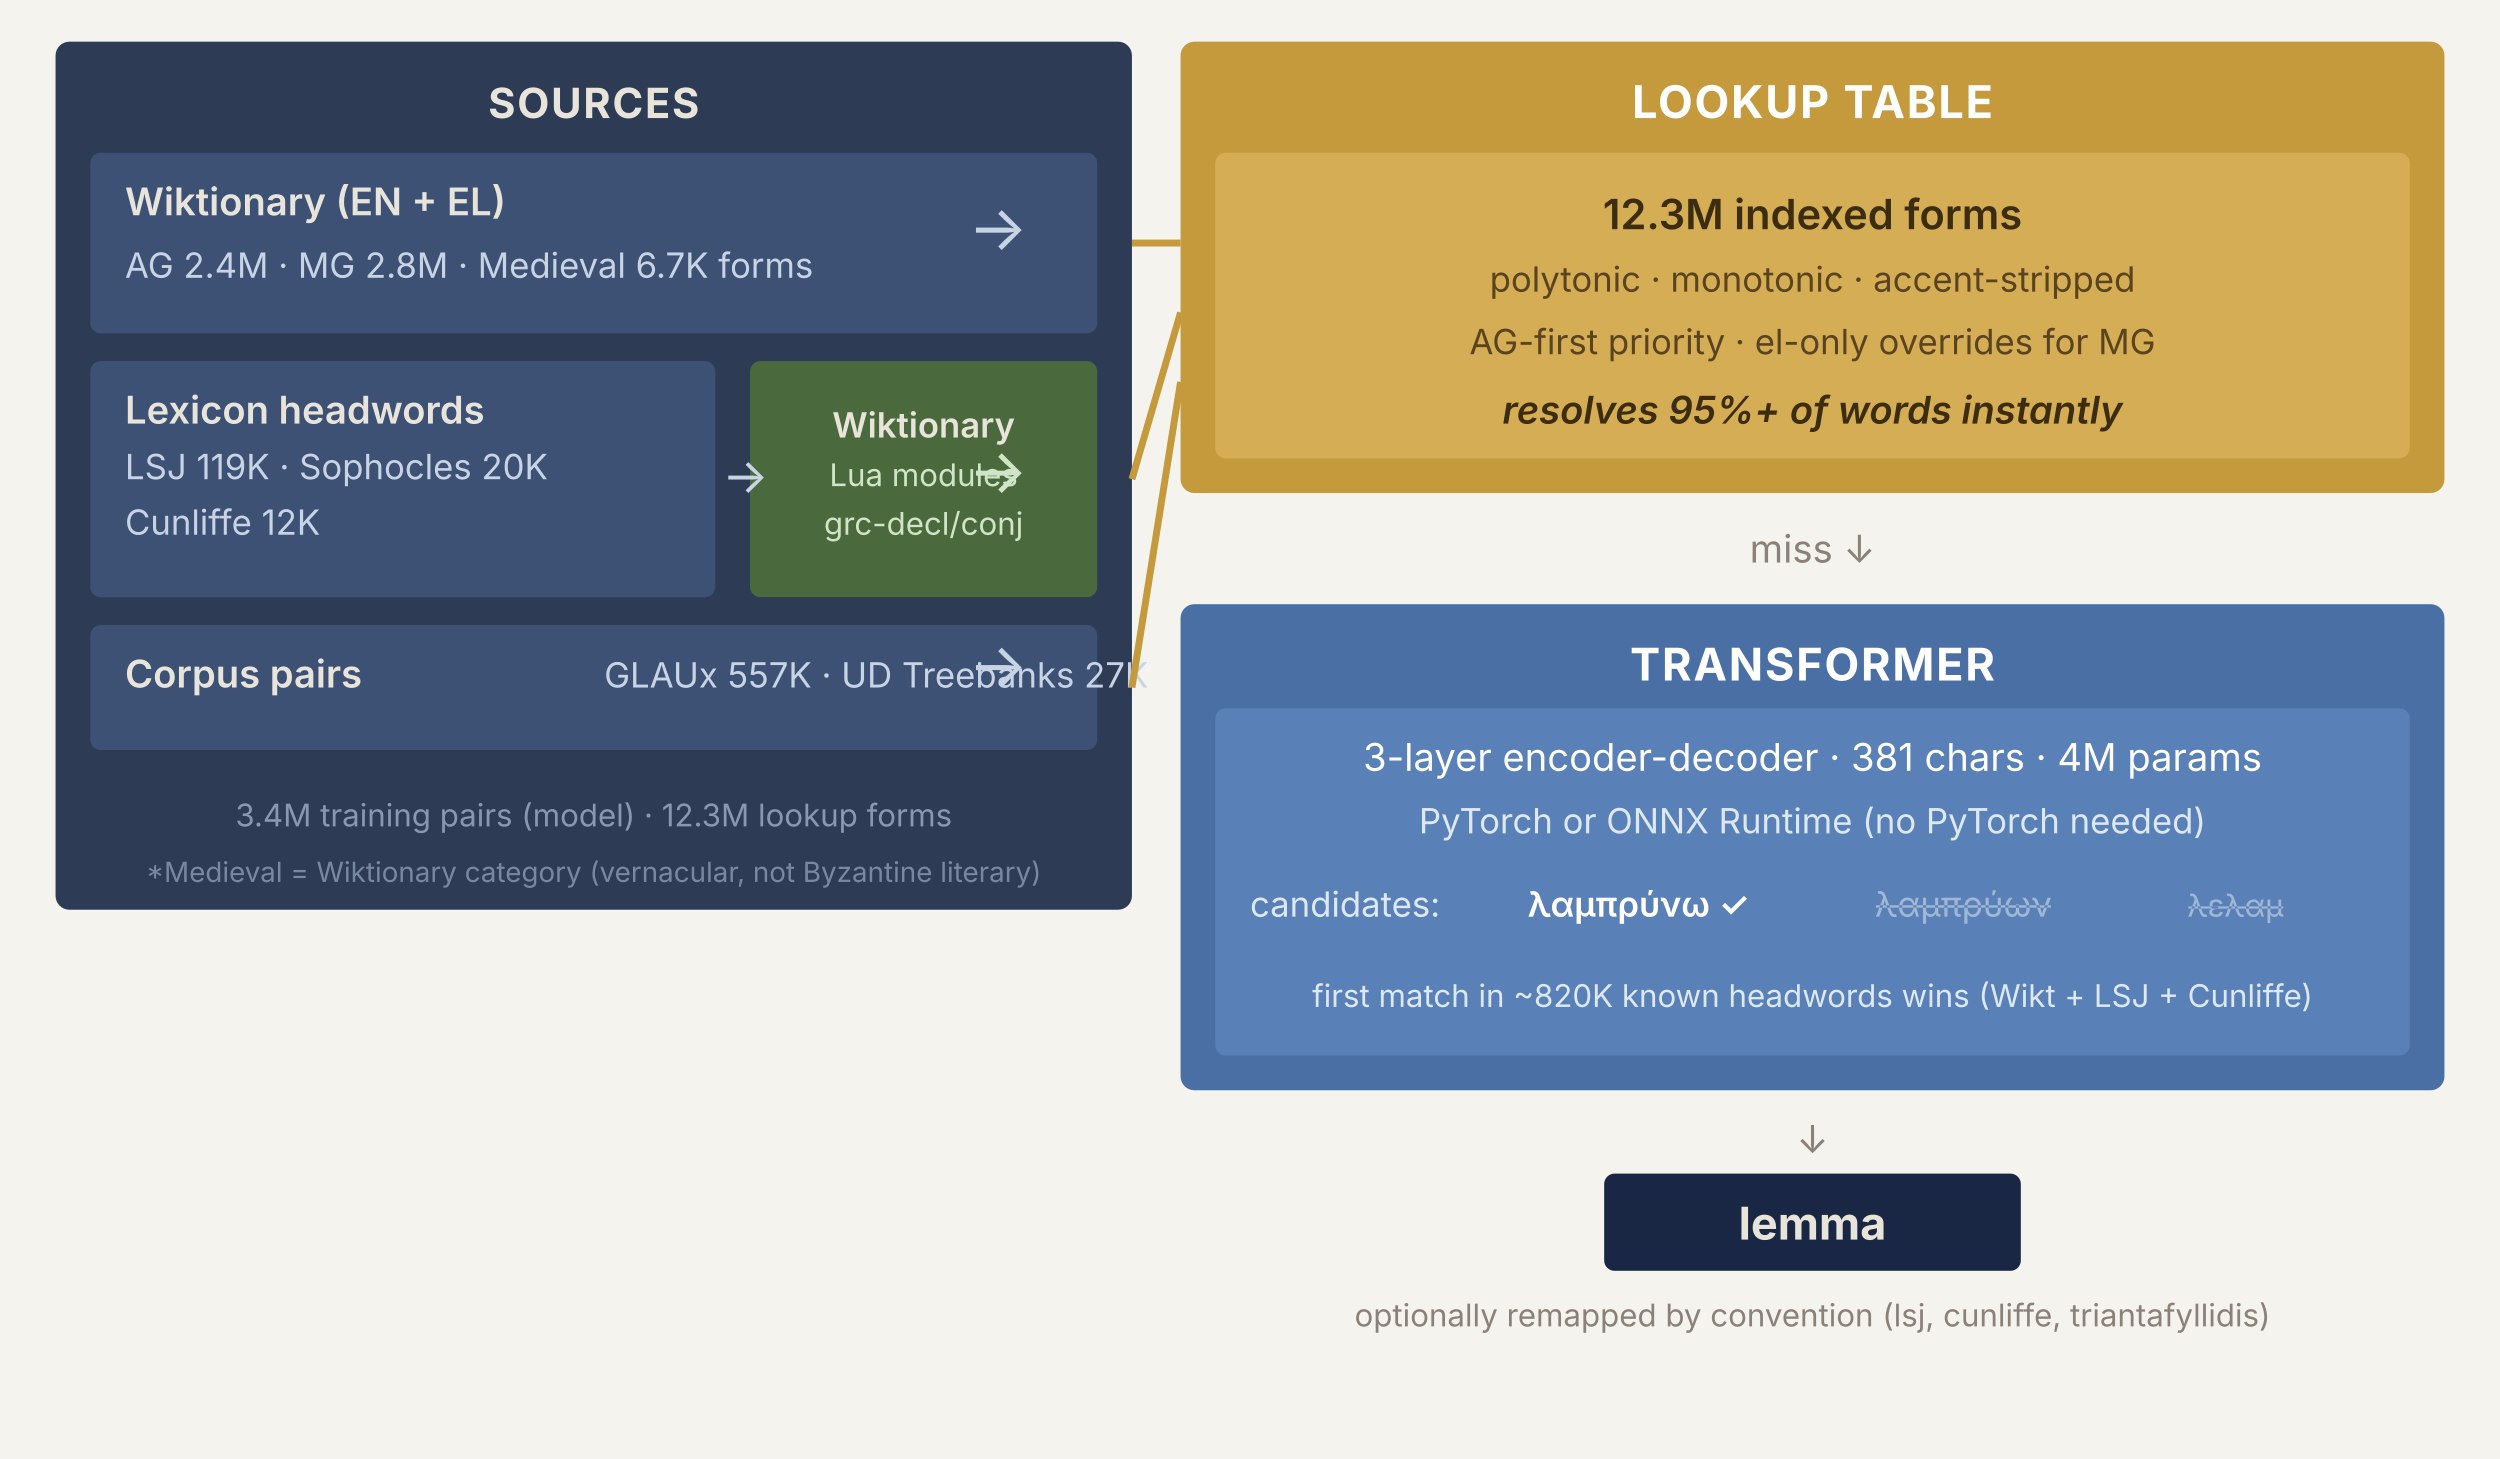
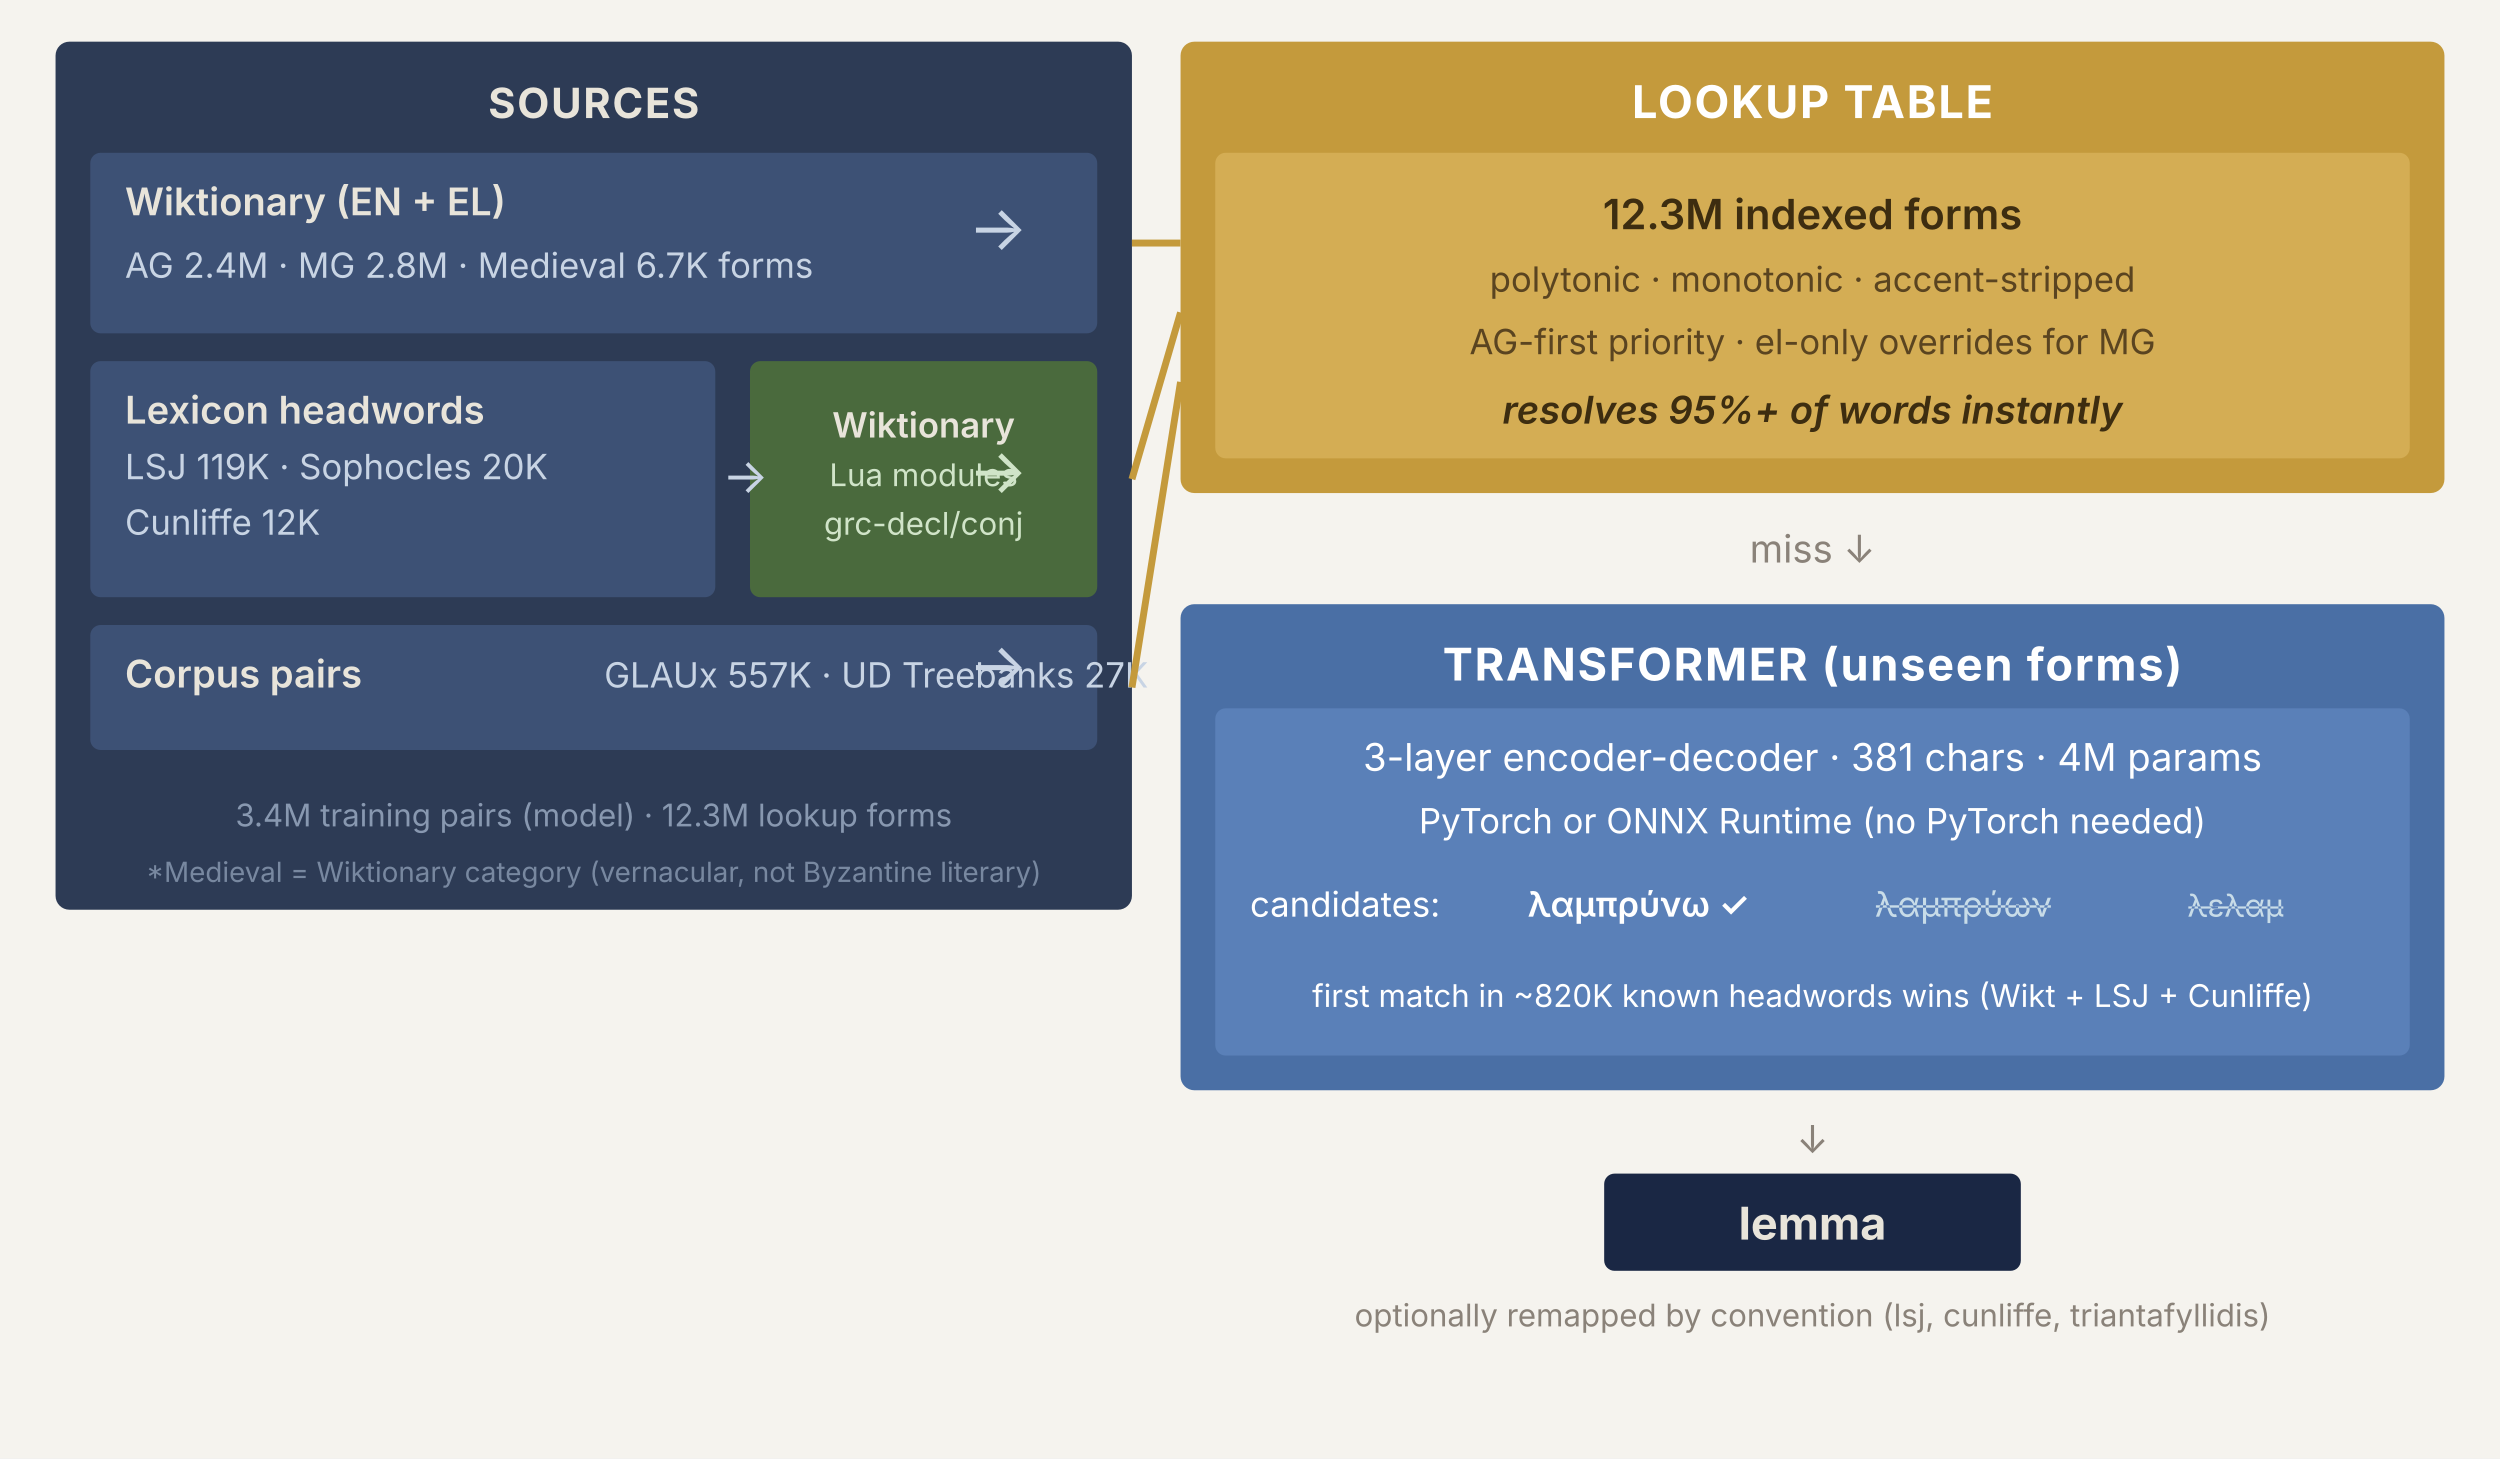
<svg xmlns="http://www.w3.org/2000/svg" viewBox="0 0 720 420" font-family="'Inter','Helvetica Neue',Arial,sans-serif">
  <rect width="720" height="420" fill="#f5f3ee" />
  <rect x="16" y="12" width="310" height="250" rx="4" fill="#2d3b55" />
  <text x="171" y="34" text-anchor="middle" fill="#e8e4da" font-size="12" font-weight="700" letter-spacing="0.5">SOURCES</text>
  <rect x="26" y="44" width="290" height="52" rx="3" fill="#3d5175" />
  <text x="36" y="62" fill="#e8e4da" font-size="11" font-weight="600">Wiktionary (EN + EL)</text>
  <text x="36" y="80" fill="#c8d4e4" font-size="10">AG 2.4M · MG 2.8M · Medieval 6.7K forms</text>
  <text x="296" y="72" text-anchor="end" fill="#c8d4e4" font-size="18">→</text>
  <rect x="26" y="104" width="180" height="68" rx="3" fill="#3d5175" />
  <text x="36" y="122" fill="#e8e4da" font-size="11" font-weight="600">Lexicon headwords</text>
  <text x="36" y="138" fill="#c8d4e4" font-size="10">LSJ 119K · Sophocles 20K</text>
  <text x="36" y="154" fill="#c8d4e4" font-size="10">Cunliffe 12K</text>
  <rect x="216" y="104" width="100" height="68" rx="3" fill="#4a6a3d" />
  <text x="266" y="126" text-anchor="middle" fill="#e8e4da" font-size="10" font-weight="600">Wiktionary</text>
  <text x="266" y="140" text-anchor="middle" fill="#d0e4c8" font-size="9">Lua modules</text>
  <text x="266" y="154" text-anchor="middle" fill="#d0e4c8" font-size="9">grc-decl/conj</text>
  <text x="208" y="142" fill="#c8d4e4" font-size="14">→</text>
  <text x="296" y="142" text-anchor="end" fill="#d0e4c8" font-size="18">→</text>
  <rect x="26" y="180" width="290" height="36" rx="3" fill="#3d5175" />
  <text x="36" y="198" fill="#e8e4da" font-size="11" font-weight="600">Corpus pairs</text>
  <text x="174" y="198" fill="#c8d4e4" font-size="10">GLAUx 557K · UD Treebanks 27K</text>
  <text x="296" y="198" text-anchor="end" fill="#c8d4e4" font-size="18">→</text>
  <text x="171" y="238" text-anchor="middle" fill="#8898b0" font-size="9">3.4M training pairs (model) · 12.3M lookup forms</text>
  <text x="171" y="254" text-anchor="middle" fill="#7888a0" font-size="8">*Medieval = Wiktionary category (vernacular, not Byzantine literary)</text>
  <rect x="340" y="12" width="364" height="130" rx="4" fill="#c49a3c" />
  <text x="522" y="34" text-anchor="middle" fill="#fff" font-size="13" font-weight="700" letter-spacing="0.5">LOOKUP TABLE</text>
  <rect x="350" y="44" width="344" height="88" rx="3" fill="#d4ad54" />
  <text x="522" y="66" text-anchor="middle" fill="#3d2d10" font-size="12" font-weight="600">12.3M indexed forms</text>
  <text x="522" y="84" text-anchor="middle" fill="#5a4420" font-size="10">polytonic · monotonic · accent-stripped</text>
  <text x="522" y="102" text-anchor="middle" fill="#5a4420" font-size="10">AG-first priority · el-only overrides for MG</text>
  <text x="522" y="122" text-anchor="middle" fill="#3d2d10" font-size="11" font-weight="600" font-style="italic">resolves 95%+ of words instantly</text>
  <text x="522" y="162" text-anchor="middle" fill="#8a8279" font-size="11">miss ↓</text>
  <rect x="340" y="174" width="364" height="140" rx="4" fill="#4a6fa5" />
-   <text x="522" y="196" text-anchor="middle" fill="#fff" font-size="13" font-weight="700" letter-spacing="0.5">TRANSFORMER</text>
+   <text x="522" y="196" text-anchor="middle" fill="#fff" font-size="13" font-weight="700" letter-spacing="0.5">TRANSFORMER (unseen forms)</text>
  <rect x="350" y="204" width="344" height="100" rx="3" fill="#5a80b8" />
  <text x="522" y="222" text-anchor="middle" fill="#fff" font-size="11">3-layer encoder-decoder · 381 chars · 4M params</text>
-   <text x="522" y="240" text-anchor="middle" fill="#dce8f4" font-size="10">PyTorch or ONNX Runtime (no PyTorch needed)</text>
-   <text x="360" y="264" fill="#dce8f4" font-size="10">candidates:</text>
+   <text x="522" y="240" text-anchor="middle" fill="#fff" font-size="10">PyTorch or ONNX Runtime (no PyTorch needed)</text>
+   <text x="360" y="264" fill="#fff" font-size="10">candidates:</text>
  <text x="440" y="264" fill="#fff" font-size="10" font-weight="600">λαμπρύνω ✓</text>
-   <text x="540" y="264" fill="#a0b8d4" font-size="10" text-decoration="line-through">λαμπρύων</text>
-   <text x="630" y="264" fill="#a0b8d4" font-size="9" text-decoration="line-through">λελαμ</text>
-   <text x="522" y="290" text-anchor="middle" fill="#dce8f4" font-size="9">first match in ~820K known headwords wins (Wikt + LSJ + Cunliffe)</text>
+   <text x="540" y="264" fill="#c8dce8" font-size="10" text-decoration="line-through">λαμπρύων</text>
+   <text x="630" y="264" fill="#c8dce8" font-size="9" text-decoration="line-through">λελαμ</text>
+   <text x="522" y="290" text-anchor="middle" fill="#fff" font-size="9">first match in ~820K known headwords wins (Wikt + LSJ + Cunliffe)</text>
  <text x="522" y="332" text-anchor="middle" fill="#8a8279" font-size="11">↓</text>
  <rect x="462" y="338" width="120" height="28" rx="3" fill="#1a2744" />
  <text x="522" y="357" text-anchor="middle" fill="#e8e4da" font-size="13" font-weight="700">lemma</text>
  <text x="522" y="382" text-anchor="middle" fill="#8a8279" font-size="9">optionally remapped by convention (lsj, cunliffe, triantafyllidis)</text>
  <line x1="326" y1="70" x2="340" y2="70" stroke="#c49a3c" stroke-width="2" />
  <line x1="326" y1="138" x2="340" y2="90" stroke="#c49a3c" stroke-width="2" />
  <line x1="326" y1="198" x2="340" y2="110" stroke="#c49a3c" stroke-width="2" />
</svg>
